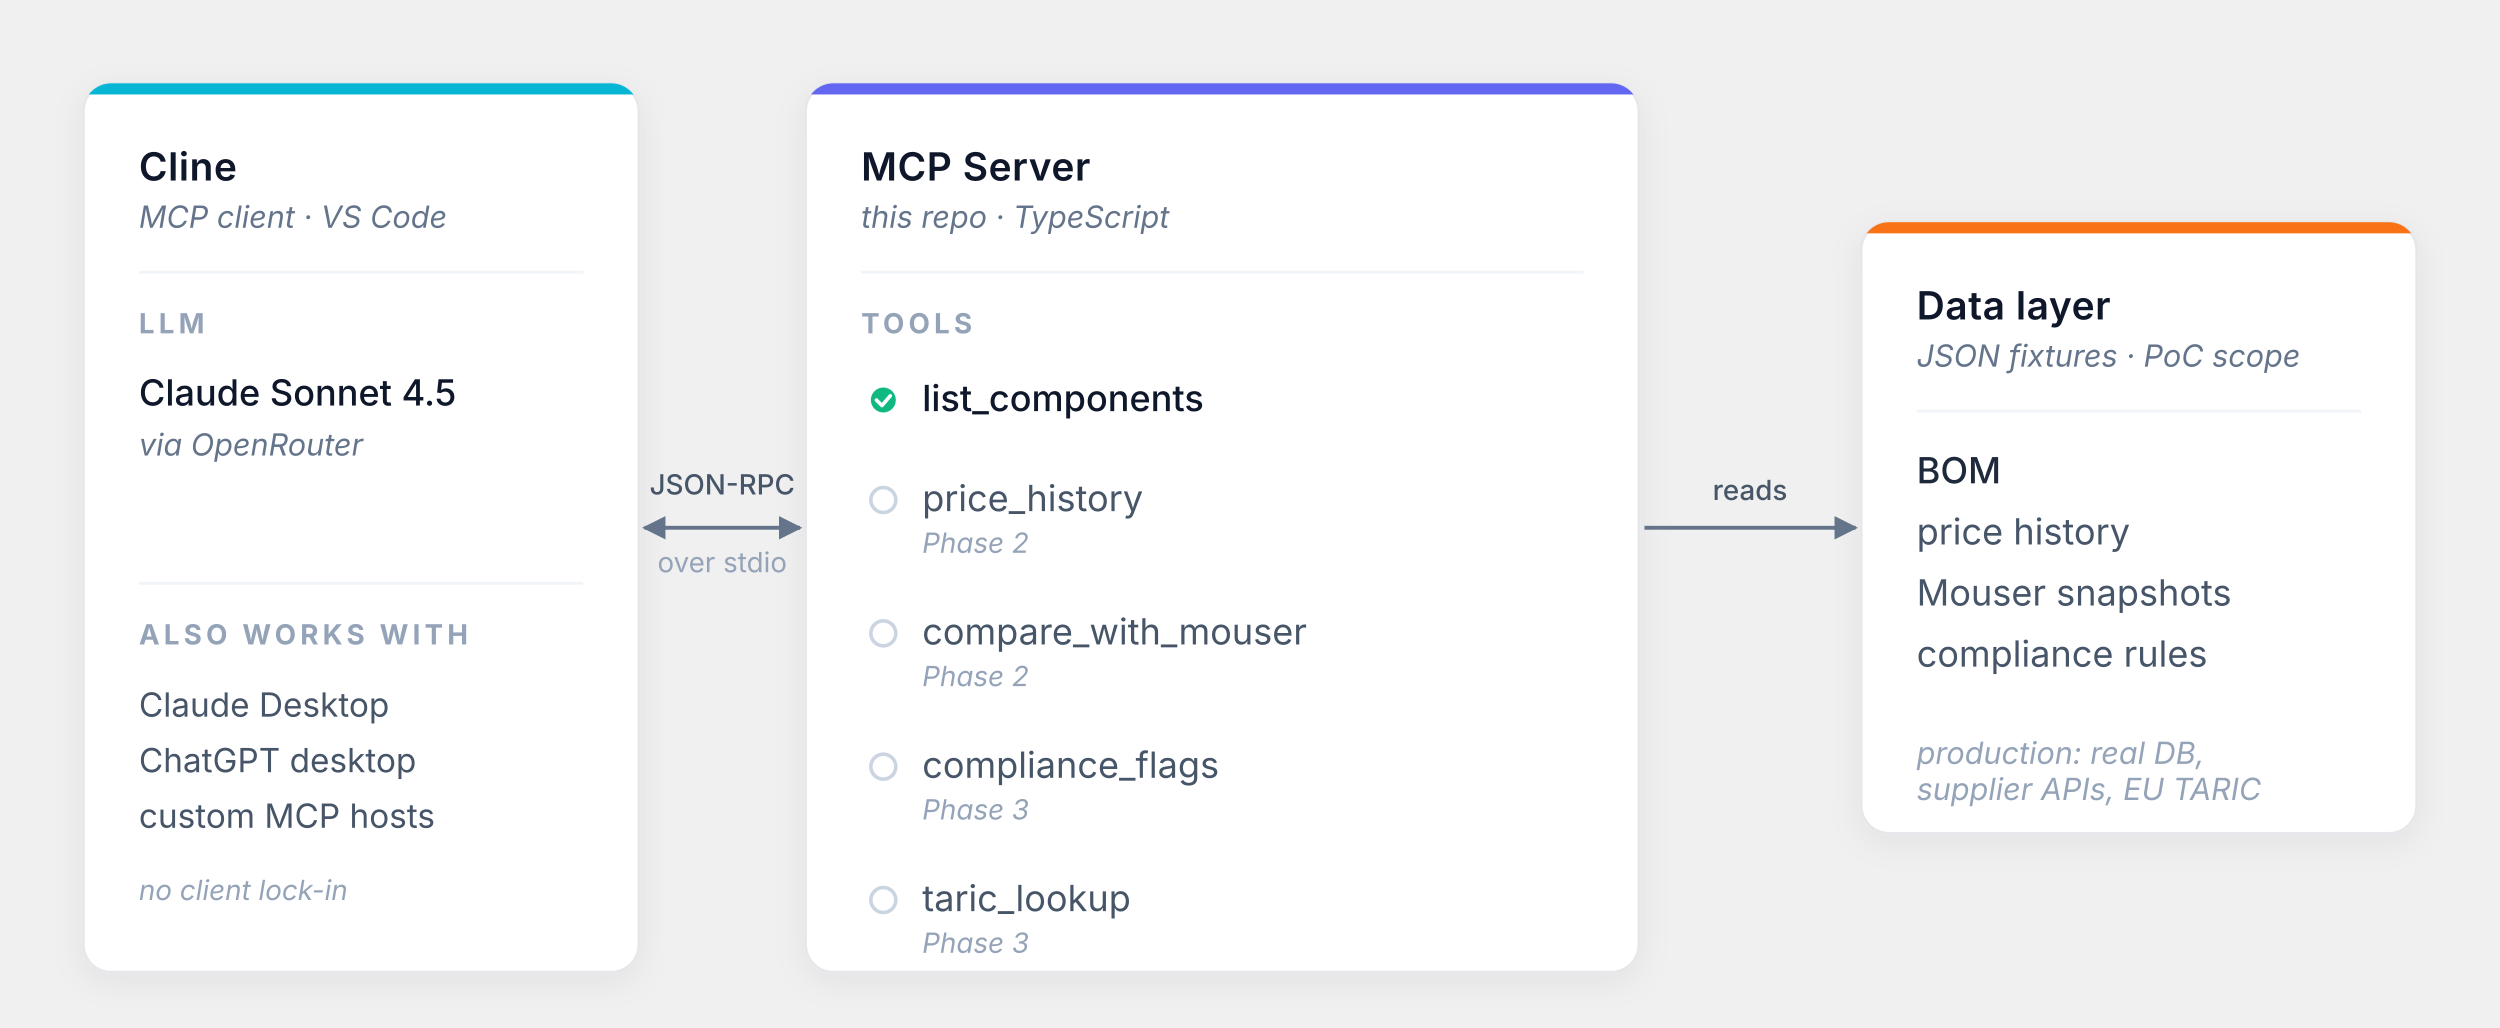
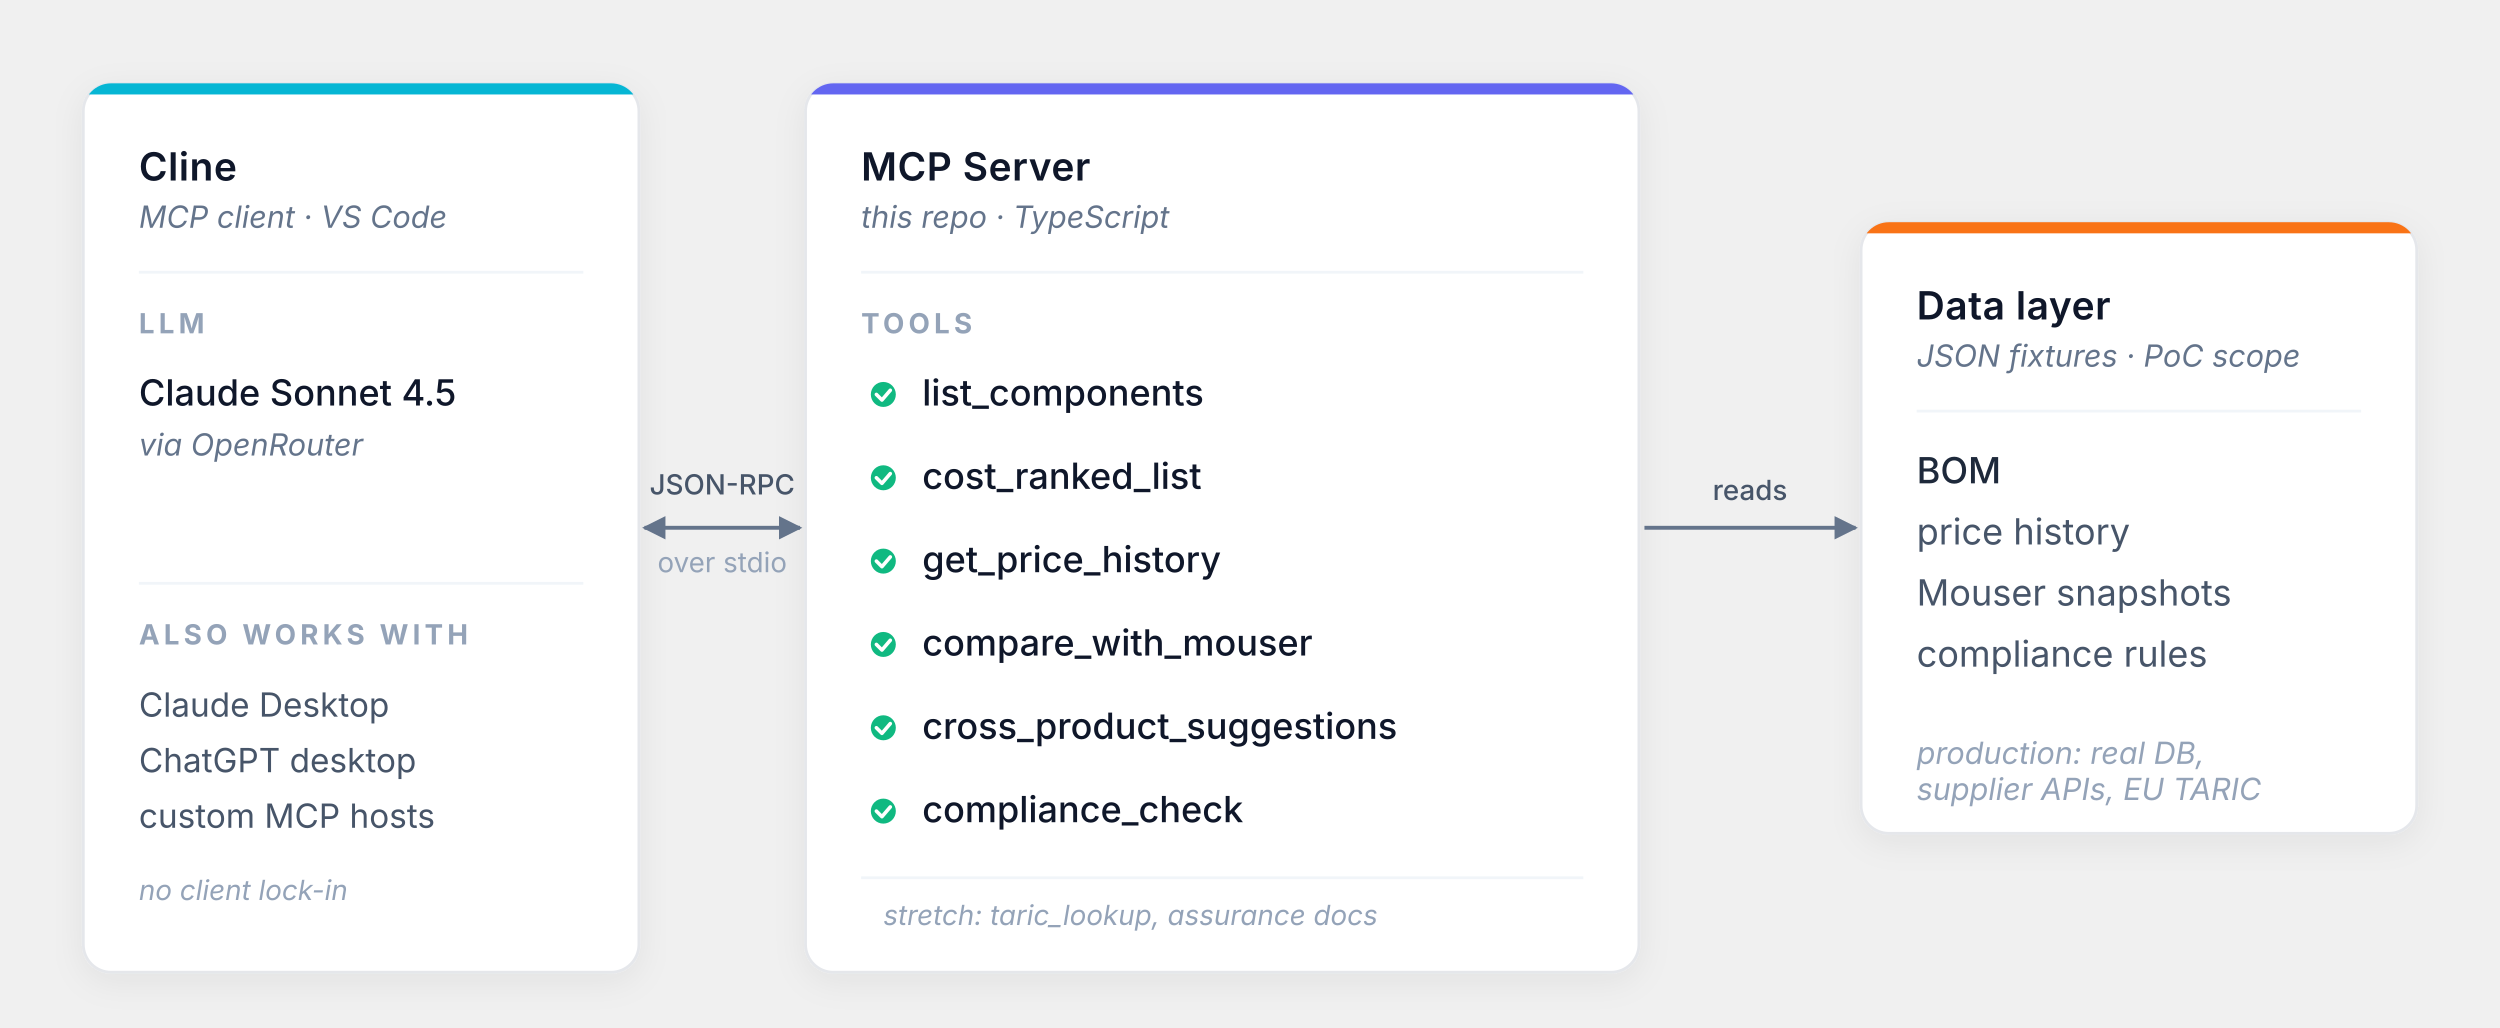
<svg xmlns="http://www.w3.org/2000/svg" width="900" height="370" viewBox="0 0 900 370" font-family="-apple-system, BlinkMacSystemFont, 'Segoe UI', Inter, system-ui, sans-serif">
  <defs>
    <marker id="arrow" viewBox="0 0 10 10" refX="9" refY="5" markerWidth="6" markerHeight="6" orient="auto-start-reverse">
      <path d="M0,0 L10,5 L0,10 Z" fill="#64748b" />
    </marker>
    <filter id="shadow" x="-5%" y="-5%" width="110%" height="115%">
      <feDropShadow dx="0" dy="3" stdDeviation="6" flood-color="#0f172a" flood-opacity="0.06" />
    </filter>
    <clipPath id="clip-client">
      <rect x="30" y="30" width="200" height="320" rx="10" />
    </clipPath>
    <clipPath id="clip-server">
      <rect x="290" y="30" width="300" height="320" rx="10" />
    </clipPath>
    <clipPath id="clip-data">
      <rect x="670" y="80" width="200" height="220" rx="10" />
    </clipPath>
  </defs>
  <g filter="url(#shadow)">
    <rect x="30" y="30" width="200" height="320" rx="10" fill="#ffffff" stroke="#e5e7eb" stroke-width="1" />
  </g>
  <g clip-path="url(#clip-client)">
    <rect x="30" y="30" width="200" height="4" fill="#06b6d4" />
  </g>
  <text x="50" y="65" font-size="14" font-weight="600" fill="#0f172a" letter-spacing="0.2">Cline</text>
  <text x="50" y="82" font-size="11" fill="#64748b" font-style="italic">MCP client · VS Code</text>
  <line x1="50" y1="98" x2="210" y2="98" stroke="#f1f5f9" stroke-width="1" />
  <text x="50" y="120" font-size="10" font-weight="700" fill="#94a3b8" letter-spacing="1.5">LLM</text>
  <text x="50" y="146" font-size="13" fill="#0f172a" font-weight="500">Claude Sonnet 4.5</text>
  <text x="50" y="164" font-size="11" fill="#64748b" font-style="italic">via OpenRouter</text>
  <line x1="50" y1="210" x2="210" y2="210" stroke="#f1f5f9" stroke-width="1" />
  <text x="50" y="232" font-size="10" font-weight="700" fill="#94a3b8" letter-spacing="1.5">ALSO WORKS WITH</text>
  <text x="50" y="258" font-size="12" fill="#475569">Claude Desktop</text>
  <text x="50" y="278" font-size="12" fill="#475569">ChatGPT desktop</text>
  <text x="50" y="298" font-size="12" fill="#475569">custom MCP hosts</text>
  <text x="50" y="324" font-size="10" fill="#94a3b8" font-style="italic">no client lock-in</text>
  <g filter="url(#shadow)">
    <rect x="290" y="30" width="300" height="320" rx="10" fill="#ffffff" stroke="#e5e7eb" stroke-width="1" />
  </g>
  <g clip-path="url(#clip-server)">
    <rect x="290" y="30" width="300" height="4" fill="#6366f1" />
  </g>
  <text x="310" y="65" font-size="14" font-weight="600" fill="#0f172a" letter-spacing="0.2">MCP Server</text>
  <text x="310" y="82" font-size="11" fill="#64748b" font-style="italic">this repo · TypeScript</text>
  <line x1="310" y1="98" x2="570" y2="98" stroke="#f1f5f9" stroke-width="1" />
  <text x="310" y="120" font-size="10" font-weight="700" fill="#94a3b8" letter-spacing="1.5">TOOLS</text>
-   <circle cx="318" cy="144" r="4.5" fill="#10b981" />
-   <path d="M315.5,144 L317.5,146 L320.5,142.5" stroke="#ffffff" stroke-width="1.3" fill="none" stroke-linecap="round" stroke-linejoin="round" />
-   <text x="332" y="148" font-size="13" fill="#0f172a" font-weight="500">list_components</text>
-   <circle cx="318" cy="180" r="4.5" fill="#ffffff" stroke="#cbd5e1" stroke-width="1.3" />
-   <text x="332" y="184" font-size="13" fill="#475569">price_history</text>
-   <text x="332" y="199" font-size="10" fill="#94a3b8" font-style="italic">Phase 2</text>
-   <circle cx="318" cy="228" r="4.5" fill="#ffffff" stroke="#cbd5e1" stroke-width="1.3" />
-   <text x="332" y="232" font-size="13" fill="#475569">compare_with_mouser</text>
-   <text x="332" y="247" font-size="10" fill="#94a3b8" font-style="italic">Phase 2</text>
-   <circle cx="318" cy="276" r="4.5" fill="#ffffff" stroke="#cbd5e1" stroke-width="1.3" />
-   <text x="332" y="280" font-size="13" fill="#475569">compliance_flags</text>
-   <text x="332" y="295" font-size="10" fill="#94a3b8" font-style="italic">Phase 3</text>
-   <circle cx="318" cy="324" r="4.5" fill="#ffffff" stroke="#cbd5e1" stroke-width="1.3" />
-   <text x="332" y="328" font-size="13" fill="#475569">taric_lookup</text>
-   <text x="332" y="343" font-size="10" fill="#94a3b8" font-style="italic">Phase 3</text>
+   <circle cx="318" cy="142" r="4.5" fill="#10b981" />
+   <path d="M315.5,142 L317.5,144 L320.5,140.5" stroke="#ffffff" stroke-width="1.3" fill="none" stroke-linecap="round" stroke-linejoin="round" />
+   <text x="332" y="146" font-size="13" fill="#0f172a" font-weight="500">list_components</text>
+   <circle cx="318" cy="172" r="4.5" fill="#10b981" />
+   <path d="M315.5,172 L317.5,174 L320.5,170.5" stroke="#ffffff" stroke-width="1.3" fill="none" stroke-linecap="round" stroke-linejoin="round" />
+   <text x="332" y="176" font-size="13" fill="#0f172a" font-weight="500">cost_ranked_list</text>
+   <circle cx="318" cy="202" r="4.5" fill="#10b981" />
+   <path d="M315.5,202 L317.5,204 L320.5,200.5" stroke="#ffffff" stroke-width="1.3" fill="none" stroke-linecap="round" stroke-linejoin="round" />
+   <text x="332" y="206" font-size="13" fill="#0f172a" font-weight="500">get_price_history</text>
+   <circle cx="318" cy="232" r="4.5" fill="#10b981" />
+   <path d="M315.5,232 L317.5,234 L320.5,230.5" stroke="#ffffff" stroke-width="1.3" fill="none" stroke-linecap="round" stroke-linejoin="round" />
+   <text x="332" y="236" font-size="13" fill="#0f172a" font-weight="500">compare_with_mouser</text>
+   <circle cx="318" cy="262" r="4.5" fill="#10b981" />
+   <path d="M315.5,262 L317.5,264 L320.5,260.5" stroke="#ffffff" stroke-width="1.3" fill="none" stroke-linecap="round" stroke-linejoin="round" />
+   <text x="332" y="266" font-size="13" fill="#0f172a" font-weight="500">cross_product_suggestions</text>
+   <circle cx="318" cy="292" r="4.5" fill="#10b981" />
+   <path d="M315.5,292 L317.5,294 L320.5,290.5" stroke="#ffffff" stroke-width="1.3" fill="none" stroke-linecap="round" stroke-linejoin="round" />
+   <text x="332" y="296" font-size="13" fill="#0f172a" font-weight="500">compliance_check</text>
+   <line x1="310" y1="316" x2="570" y2="316" stroke="#f1f5f9" stroke-width="1" />
+   <text x="318" y="333" font-size="10" fill="#94a3b8" font-style="italic">stretch: taric_lookup, assurance docs</text>
  <g filter="url(#shadow)">
    <rect x="670" y="80" width="200" height="220" rx="10" fill="#ffffff" stroke="#e5e7eb" stroke-width="1" />
  </g>
  <g clip-path="url(#clip-data)">
    <rect x="670" y="80" width="200" height="4" fill="#f97316" />
  </g>
  <text x="690" y="115" font-size="14" font-weight="600" fill="#0f172a" letter-spacing="0.2">Data layer</text>
  <text x="690" y="132" font-size="11" fill="#64748b" font-style="italic">JSON fixtures · PoC scope</text>
  <line x1="690" y1="148" x2="850" y2="148" stroke="#f1f5f9" stroke-width="1" />
  <text x="690" y="174" font-size="13" fill="#1e293b" font-weight="500">BOM</text>
  <text x="690" y="196" font-size="13" fill="#475569">price history</text>
  <text x="690" y="218" font-size="13" fill="#475569">Mouser snapshots</text>
  <text x="690" y="240" font-size="13" fill="#475569">compliance rules</text>
  <text x="690" y="275" font-size="11" fill="#94a3b8" font-style="italic">production: real DB,</text>
  <text x="690" y="288" font-size="11" fill="#94a3b8" font-style="italic">supplier APIs, EU TARIC</text>
  <line x1="232" y1="190" x2="288" y2="190" stroke="#64748b" stroke-width="1.4" marker-start="url(#arrow)" marker-end="url(#arrow)" />
  <text x="260" y="178" text-anchor="middle" font-size="10" fill="#475569" font-weight="500">JSON-RPC</text>
  <text x="260" y="206" text-anchor="middle" font-size="10" fill="#94a3b8">over stdio</text>
  <line x1="592" y1="190" x2="668" y2="190" stroke="#64748b" stroke-width="1.4" marker-end="url(#arrow)" />
  <text x="630" y="180" text-anchor="middle" font-size="10" fill="#475569" font-weight="500">reads</text>
</svg>
